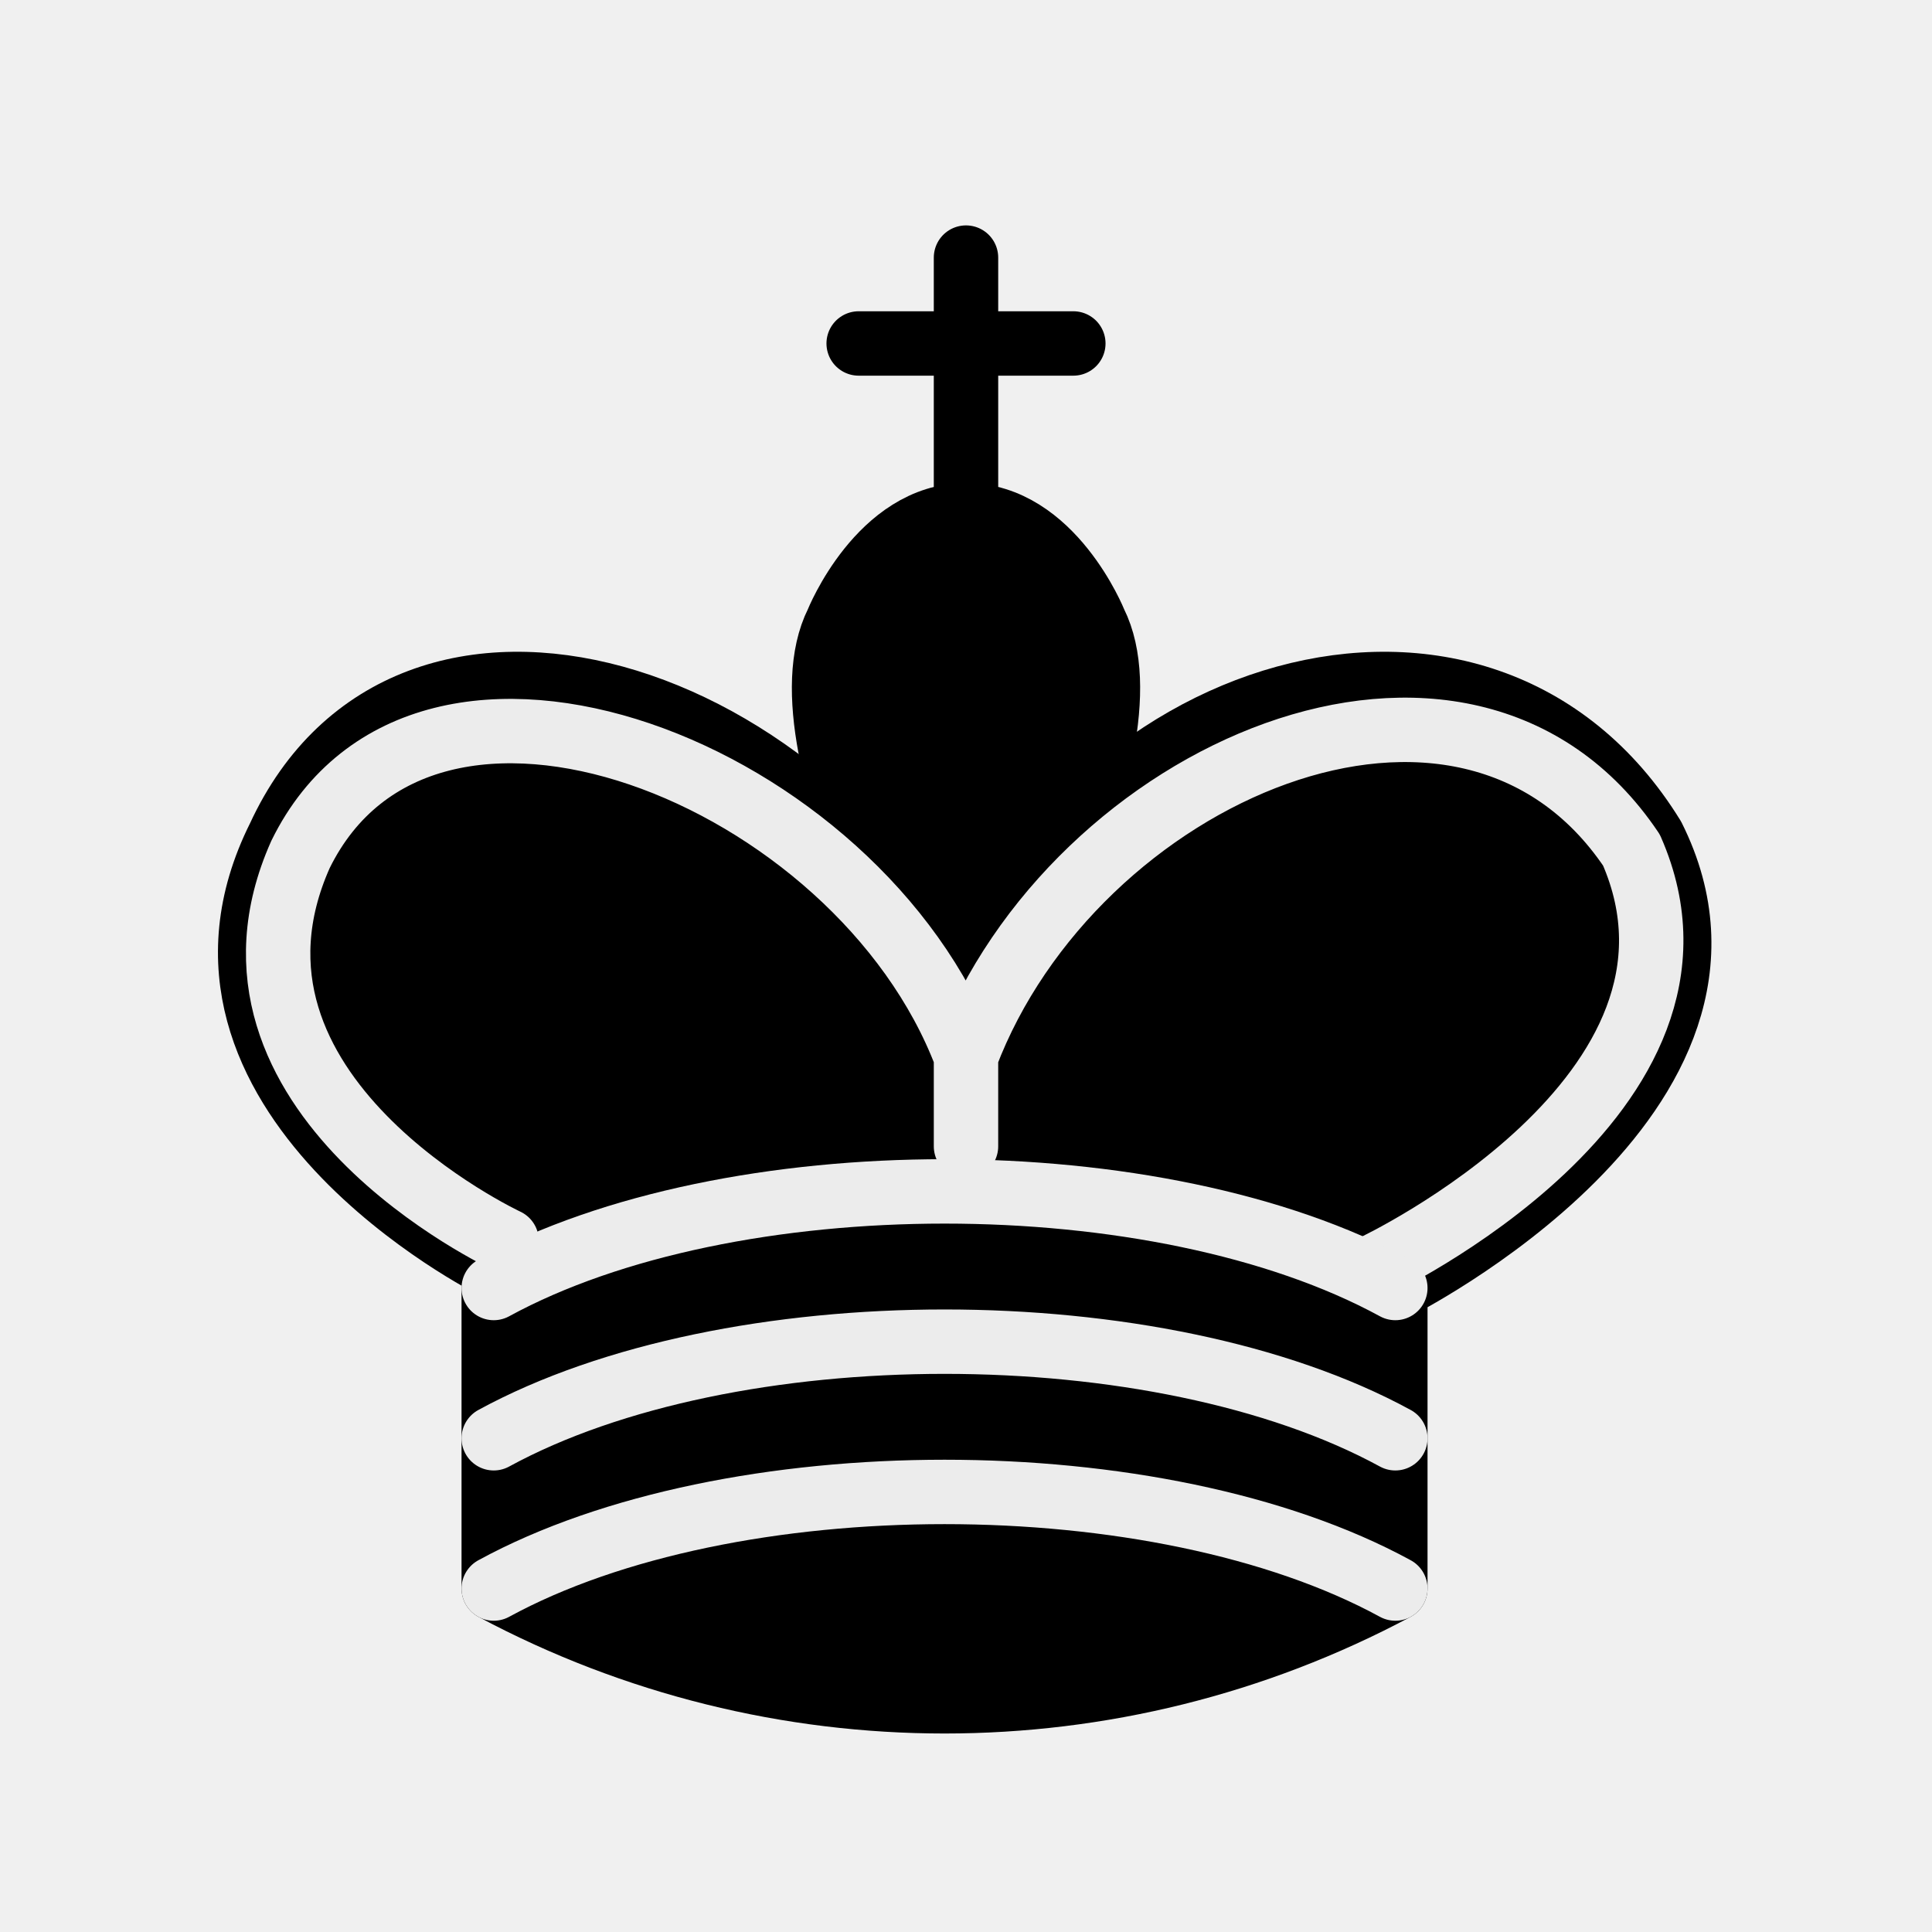
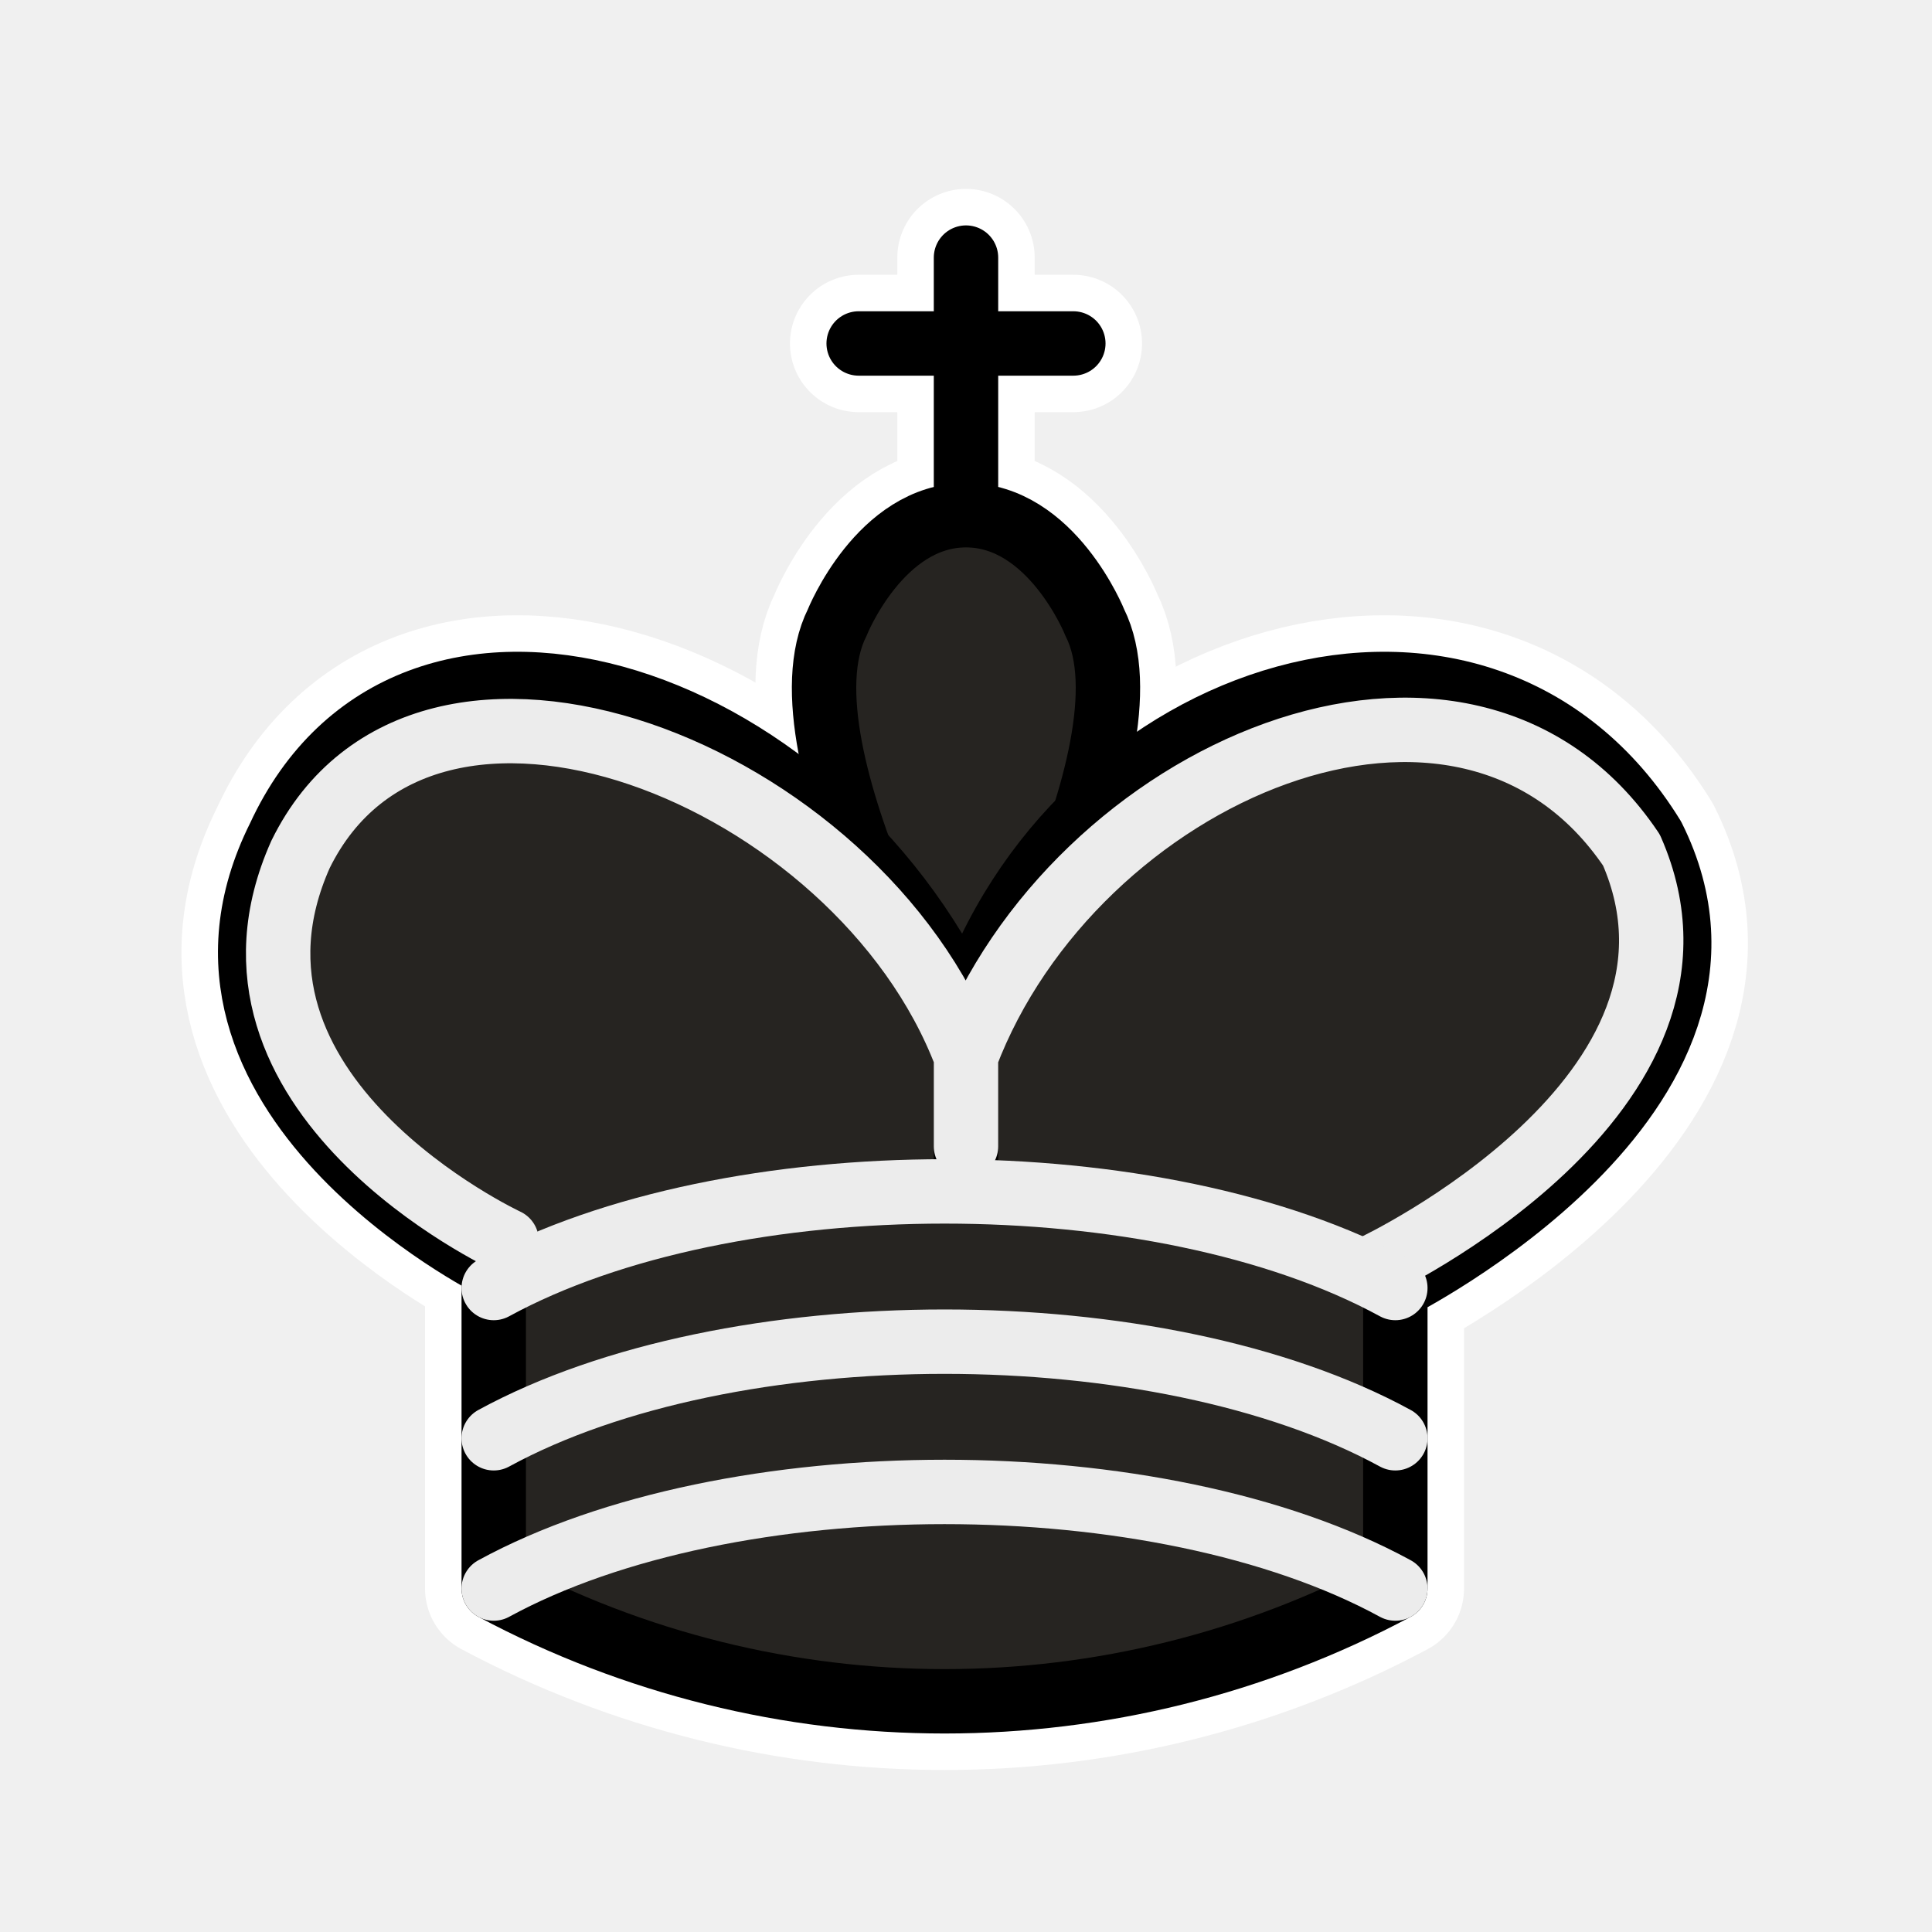
<svg xmlns="http://www.w3.org/2000/svg" style="color-scheme:light only" viewBox="0 0 45 45">
+   <g fill="none" stroke="#ffffff" stroke-linecap="round" stroke-linejoin="round" stroke-width="3.2">
+     <path d="M22.5 11.6V6" />
+     <path d="M22.5 25s4.5-7.5 3-10.5c0 0-1-2.5-3-2.5s-3 2.5-3 2.5c-1.5 3 3 10.5 3 10.5" />
+     <path d="M11.5 37a22.3 22.3 0 0 0 21 0v-7s9-4.5 6-10.5c-4-6.5-13.5-3.5-16 4V27v-3.5c-3.5-7.5-13-10.5-16-4-3 6 5 10 5 10z" />
+     <path d="M20 8h5" />
+   </g>
  <g fill="none" fill-rule="evenodd" stroke="#000" stroke-linecap="round" stroke-linejoin="round" stroke-width="1.5">
    <path stroke-linejoin="miter" d="M22.5 11.6V6" />
-     <path fill="#000" stroke-linecap="butt" stroke-linejoin="miter" d="M22.5 25s4.5-7.5 3-10.5c0 0-1-2.5-3-2.5s-3 2.5-3 2.5c-1.5 3 3 10.5 3 10.5" />
-     <path fill="#000" d="M11.5 37a22.3 22.3 0 0 0 21 0v-7s9-4.5 6-10.5c-4-6.5-13.5-3.5-16 4V27v-3.5c-3.5-7.5-13-10.5-16-4-3 6 5 10 5 10z" />
+     <path fill="#262421" stroke-linecap="butt" stroke-linejoin="miter" d="M22.5 25s4.5-7.5 3-10.5c0 0-1-2.5-3-2.5s-3 2.5-3 2.5c-1.5 3 3 10.5 3 10.5" />
+     <path fill="#262421" d="M11.5 37a22.3 22.3 0 0 0 21 0v-7s9-4.5 6-10.5c-4-6.5-13.5-3.5-16 4V27v-3.5c-3.5-7.5-13-10.5-16-4-3 6 5 10 5 10z" />
    <path stroke-linejoin="miter" d="M20 8h5" />
    <path stroke="#ececec" d="M32 29.5s8.5-4 6-9.7C34.1 14 25 18 22.5 24.6v2.1-2.1C20 18 9.9 14 7 19.9c-2.5 5.6 4.8 9 4.8 9" />
    <path stroke="#ececec" d="M11.5 30c5.5-3 15.5-3 21 0m-21 3.5c5.5-3 15.5-3 21 0m-21 3.5c5.5-3 15.5-3 21 0" />
  </g>
</svg>
